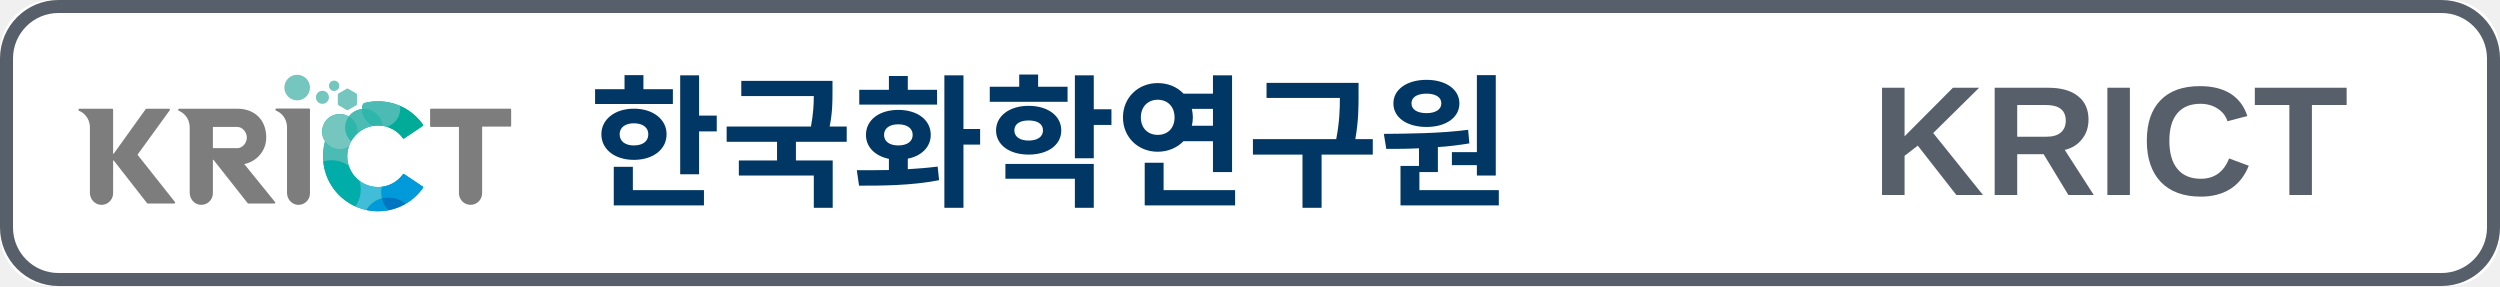
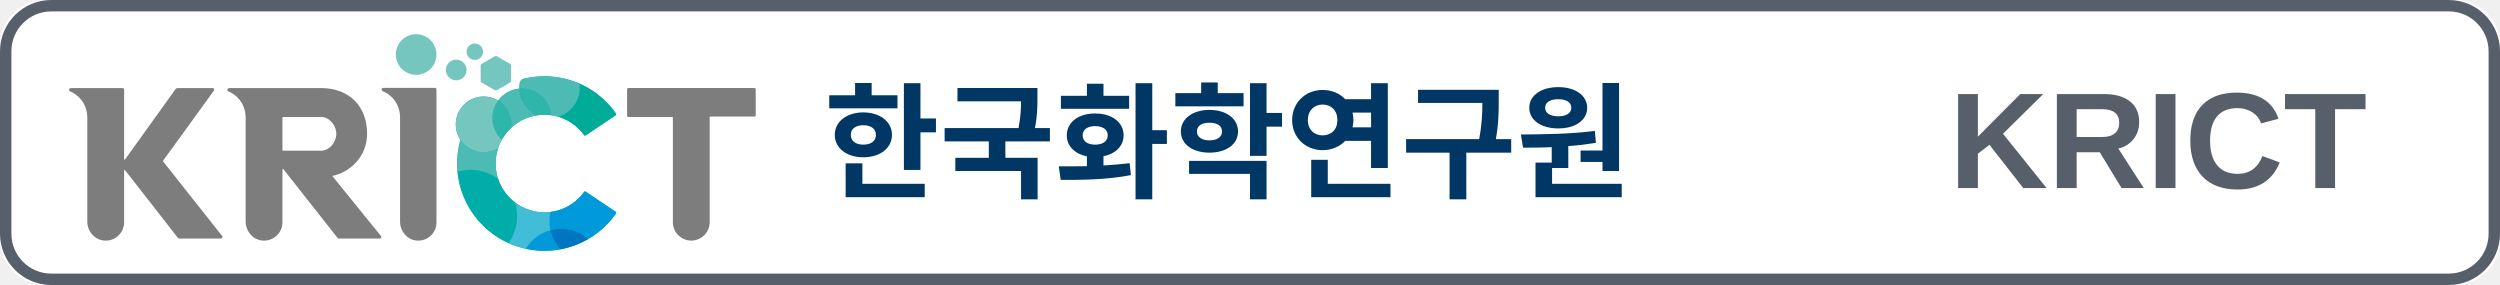
- <svg xmlns="http://www.w3.org/2000/svg" width="192.3" height="22" viewBox="0 0 192.3 22" role="img" aria-label="한국화학연구원 KRICT">
+ <svg xmlns="http://www.w3.org/2000/svg" width="219.3" height="25" viewBox="0 0 219.3 25" role="img" aria-label="한국화학연구원 KRICT">
  <defs>
    <clipPath id="badge-shape">
-       <rect width="192.3" height="22" rx="4" />
+       <rect width="219.3" height="25" rx="4" />
    </clipPath>
  </defs>
  <g clip-path="url(#badge-shape)">
-     <rect width="192.3" height="22" rx="4" fill="#ffffff" />
-     <path d="M132.3 0h60v22h-60z" fill="#ffffff" />
+     <rect width="219.3" height="25" rx="4" fill="#ffffff" />
+     <path d="M159.3 0h60v25h-60z" fill="#ffffff" />
  </g>
-   <rect x="0.5" y="0.5" width="191.3" height="21" rx="4" fill="none" stroke="#57606a" />
-   <g transform="translate(6.009 5.727) scale(0.039539)">
+   <rect x="0.5" y="0.5" width="218.3" height="24" rx="4" fill="none" stroke="#57606a" />
+   <g transform="translate(6.017 2.958) scale(0.071546)">
    <path fill="#7d7d7d" fill-rule="nonzero" d="M684.76 68.22L684.76 100.413C684.76 101.326 685.5 102.066 686.413 102.066L740.232 102.066C740.584 102.066 740.868 102.351 740.868 102.702L740.868 231.064C740.868 243.529 750.973 253.633 763.438 253.633C775.903 253.633 786.007 243.529 786.007 231.064L786.007 102.148C786.007 101.797 786.292 101.512 786.643 101.512L840.803 101.512C841.716 101.512 842.456 100.772 842.456 99.859L842.456 68.22C842.456 67.307 841.716 66.567 840.803 66.567L686.413 66.567C685.5 66.567 684.76 67.307 684.76 68.22" />
    <path fill="#7d7d7d" fill-rule="nonzero" d="M406.396 66.353L386.448 66.353C382.988 66.353 383.178 69.654 385.271 70.471C393.297 73.606 406.389 83.692 406.389 102.974L406.396 102.968L406.396 230.409C406.396 242.068 414.919 252.48 426.526 253.587C439.841 254.857 451.043 244.421 451.043 231.368L451.043 68.263C451.043 67.208 450.188 66.353 449.133 66.353L406.396 66.353" />
    <path fill="#7d7d7d" fill-rule="nonzero" d="M262.831 143.383C262.48 143.383 262.195 143.098 262.195 142.747L262.195 102.754C262.195 102.403 262.48 102.119 262.831 102.119L309.739 102.119C319.965 102.119 328.218 112.614 328.218 122.75C328.218 133.47 319.471 143.338 309.873 143.383L262.831 143.383M383.067 248.115L323.22 174.315C343.658 170.648 365.983 151.586 365.983 122.706C365.983 87.586 342.654 66.64 309.739 66.64L197.16 66.64C194.144 66.64 193.886 69.915 195.993 70.722C203.977 73.862 217.029 83.909 217.074 103.105L217.074 230.113C217.074 241.945 225.745 252.517 237.529 253.583C250.969 254.799 262.195 244.241 262.195 231.1L262.195 166.375C262.195 166.116 262.36 165.885 262.604 165.8C262.849 165.716 263.121 165.795 263.281 165.999L329.825 250.437C330.18 250.888 330.721 251.151 331.295 251.151L381.607 251.151C382.326 251.151 382.981 250.739 383.292 250.091C383.603 249.444 383.515 248.676 383.067 248.115" />
    <path fill="#00ada9" fill-rule="nonzero" d="M556.864 55.5C565.35 53.343 574.242 52.197 583.388 52.197C619.124 52.197 651.392 69.744 671.143 97.924C671.61 98.589 671.431 99.517 670.756 99.97L633.966 124.656C633.318 125.091 632.454 124.922 631.999 124.288C620.894 108.828 603.006 99.336 583.388 99.336C550.447 99.336 523.571 125.99 523.571 159.174C523.571 192.354 550.451 218.97 583.388 218.97C603.35 218.97 621.078 209.247 631.999 194.019C632.454 193.384 633.319 193.215 633.968 193.65L670.758 218.336C671.432 218.789 671.611 219.715 671.146 220.381C651.543 248.434 619.203 266.151 583.388 266.151C527.967 266.151 481.994 223.836 476.879 169.236C475.723 156.342 476.698 143.31 480.411 130.074C472.646 118.396 472.752 102.91 481.091 91.274C491.64 76.52 511.617 72.826 526.613 81.956C532.633 73.788 541.993 68.236 552.671 67.343C552.671 67.343 552.642 63.261 553.036 61.017C553.43 58.774 556.864 55.5 556.864 55.5" />
    <path fill="#74c6be" fill-rule="nonzero" d="M401.24 25.49C401.24 11.737 412.389 0.589 426.141 0.589C439.894 0.589 451.042 11.737 451.042 25.49C451.042 39.243 439.894 50.391 426.141 50.391C412.389 50.391 401.24 39.243 401.24 25.49" />
    <path fill="#2eb6aa" fill-rule="nonzero" d="M543.037 111.157C543.037 112.529 542.956 113.883 542.799 115.213C538.213 119.45 534.292 124.396 531.209 129.877C524.079 123.275 519.615 113.833 519.615 103.349C519.615 95.345 522.217 87.949 526.622 81.959C536.465 87.955 543.037 98.789 543.037 111.157" />
    <path fill="#2eb6aa" fill-rule="nonzero" d="M591.742 99.912C589.014 99.531 586.226 99.334 583.393 99.334C580.302 99.334 577.266 99.568 574.3 100.021C561.813 94.316 553.05 81.87 552.668 67.335C572.65 65.646 589.902 80.402 591.742 99.912" />
    <path fill="#0075c2" fill-rule="nonzero" d="M603.991 239.104C599.397 239.104 594.945 239.715 590.713 240.86C592.675 249.778 596.934 257.835 602.838 264.38C615.201 262.109 626.822 257.712 637.308 251.583C628.397 243.811 616.744 239.104 603.991 239.104" />
    <path fill="#00ac97" fill-rule="nonzero" d="M626.664 66.344C626.664 83.059 615.583 97.185 600.365 101.776C613.259 105.585 624.336 113.622 631.992 124.279C632.448 124.913 633.31 125.081 633.959 124.646L670.746 99.973C671.422 99.52 671.601 98.593 671.135 97.927C659.914 81.893 644.419 69.077 626.3 61.136C626.54 62.838 626.664 64.576 626.664 66.344" />
    <path fill="#74c6be" fill-rule="nonzero" d="M525.065 27.639L541.225 36.965C541.984 37.403 542.453 38.214 542.453 39.091L542.456 57.749C542.456 58.626 541.988 59.437 541.229 59.876L525.072 69.208C524.313 69.646 523.376 69.647 522.616 69.208L506.457 59.882C505.697 59.444 505.229 58.633 505.229 57.755L505.225 39.098C505.225 38.221 505.693 37.41 506.453 36.971L522.609 27.639C523.369 27.201 524.305 27.2 525.065 27.639" />
    <path fill="#74c6be" fill-rule="nonzero" d="M487.947 44.454C487.947 51.464 482.264 57.147 475.254 57.147C468.243 57.147 462.56 51.464 462.56 44.454C462.56 37.444 468.243 31.761 475.254 31.761C482.264 31.761 487.947 37.444 487.947 44.454" />
    <path fill="#74c6be" fill-rule="nonzero" d="M508.137 22.048C508.137 27.623 503.617 32.143 498.042 32.143C492.467 32.143 487.947 27.623 487.947 22.048C487.947 16.473 492.467 11.953 498.042 11.953C503.617 11.953 508.137 16.473 508.137 22.048" />
    <path fill="#0099d9" fill-rule="nonzero" d="M670.763 218.338L633.978 193.65C633.329 193.215 632.465 193.383 632.009 194.018C622.498 207.271 607.706 216.468 590.699 218.536C589.914 222.121 589.501 225.845 589.501 229.666C589.501 233.509 589.92 237.255 590.713 240.86C594.945 239.715 599.397 239.104 603.991 239.104C616.744 239.104 628.397 243.811 637.308 251.583C650.72 243.743 662.275 233.07 671.152 220.385C671.618 219.719 671.438 218.791 670.763 218.338" />
    <path fill="#0099d9" fill-rule="nonzero" d="M602.838 264.38C596.934 257.835 592.675 249.779 590.712 240.86C577.947 244.314 567.179 252.628 560.516 263.692C567.886 265.298 575.541 266.144 583.392 266.144C590.033 266.144 596.532 265.538 602.838 264.38" />
    <path fill="#00ada9" fill-rule="nonzero" d="M526.538 177.847C517.137 170.976 505.548 166.92 493.011 166.92C487.409 166.92 481.996 167.73 476.883 169.239C480.53 208.292 505.168 241.247 539.402 256.71C550.025 241.764 552.4 223.205 547.337 206.903C537.726 199.638 530.379 189.539 526.538 177.847" />
    <path fill="#42bdd8" fill-rule="nonzero" d="M589.501 229.666C589.501 225.845 589.914 222.122 590.699 218.536C588.305 218.827 585.867 218.978 583.393 218.978C569.853 218.978 557.364 214.483 547.337 206.903C552.405 223.219 550.019 241.772 539.402 256.709C546.101 259.735 553.168 262.091 560.516 263.692C567.18 252.627 577.948 244.314 590.713 240.86C589.92 237.255 589.501 233.509 589.501 229.666" />
    <path fill="#4cbbb4" fill-rule="nonzero" d="M493.011 166.919C505.547 166.919 517.137 170.975 526.538 177.846C524.607 171.969 523.562 165.689 523.562 159.164C523.562 152.605 524.618 146.292 526.568 140.387C521.407 143.518 515.35 145.321 508.872 145.321C496.998 145.321 486.54 139.265 480.417 130.072C477.809 139.322 476.413 149.08 476.413 159.164C476.413 162.562 476.572 165.922 476.882 169.239C481.995 167.729 487.408 166.919 493.011 166.919" />
    <path fill="#4cbbb4" fill-rule="nonzero" d="M542.799 115.212C542.956 113.882 543.037 112.529 543.037 111.156C543.037 98.788 536.465 87.955 526.622 81.958C532.628 73.791 541.986 68.24 552.668 67.336C553.05 81.87 561.813 94.316 574.3 100.021C562.238 101.86 551.36 107.301 542.799 115.212" />
    <path fill="#4cbbb4" fill-rule="nonzero" d="M626.664 66.344C626.664 83.059 615.583 97.185 600.365 101.776C597.571 100.95 594.69 100.324 591.742 99.912C589.901 80.4 572.649 65.646 552.668 67.336C552.595 64.642 552.815 61.952 553.321 59.317C553.675 57.474 555.047 55.964 556.865 55.5C565.347 53.336 574.235 52.186 583.393 52.186C598.654 52.186 613.165 55.379 626.3 61.136C626.54 62.838 626.664 64.576 626.664 66.344" />
    <path fill="#74c6be" fill-rule="nonzero" d="M531.209 129.876C529.342 133.196 527.782 136.712 526.568 140.386C521.407 143.518 515.35 145.322 508.871 145.322C496.998 145.322 486.54 139.265 480.416 130.073C472.643 118.403 472.743 102.91 481.084 91.274C487.283 82.626 497.419 76.991 508.871 76.991C515.246 76.991 521.339 78.74 526.622 81.958C522.217 87.948 519.615 95.345 519.615 103.349C519.615 113.833 524.078 123.274 531.209 129.876" />
    <path fill="#7d7d7d" fill-rule="nonzero" d="M188.366 248.11L115.795 156.481C115.632 156.275 115.626 155.986 115.78 155.774L178.237 69.7C179.197 68.457 178.293 66.649 176.711 66.649L133.468 66.649C132.564 66.649 131.716 67.044 131.207 67.778L69.213 154.186C68.874 154.695 68.083 154.412 68.083 153.791L68.083 68.514C68.083 67.496 67.236 66.649 66.162 66.649L3.038 66.649C0.268 66.649 -0.24 69.927 1.851 70.717C9.875 73.882 22.93 83.942 22.93 103.212L22.93 230.361C22.93 242.792 32.655 253.455 45.084 253.683C57.746 253.914 68.083 243.719 68.083 231.11L68.083 167.617C68.083 167.357 68.248 167.126 68.493 167.042C68.739 166.957 69.011 167.038 69.171 167.243L134.069 250.386C134.423 250.839 134.966 251.105 135.542 251.105L186.874 251.105C187.583 251.105 188.231 250.703 188.547 250.069C188.863 249.434 188.793 248.676 188.366 248.11" />
  </g>
-   <text x="45.32" y="15" fill="#003764" font-family="-apple-system, BlinkMacSystemFont, 'Segoe UI', 'Noto Sans KR', 'Malgun Gothic', Arial, sans-serif" font-size="11" font-weight="600">한국화학연구원</text>
-   <text x="162.3" y="15" fill="#57606a" text-anchor="middle" font-family="Arial, Helvetica, sans-serif" font-size="12" font-weight="700">KRICT</text>
+   <text x="72.29" y="16.5" fill="#003764" font-family="-apple-system, BlinkMacSystemFont, 'Segoe UI', 'Noto Sans KR', 'Malgun Gothic', Arial, sans-serif" font-size="11" font-weight="600">한국화학연구원</text>
+   <text x="189.3" y="16.5" fill="#57606a" text-anchor="middle" font-family="Arial, Helvetica, sans-serif" font-size="12" font-weight="700">KRICT</text>
</svg>
